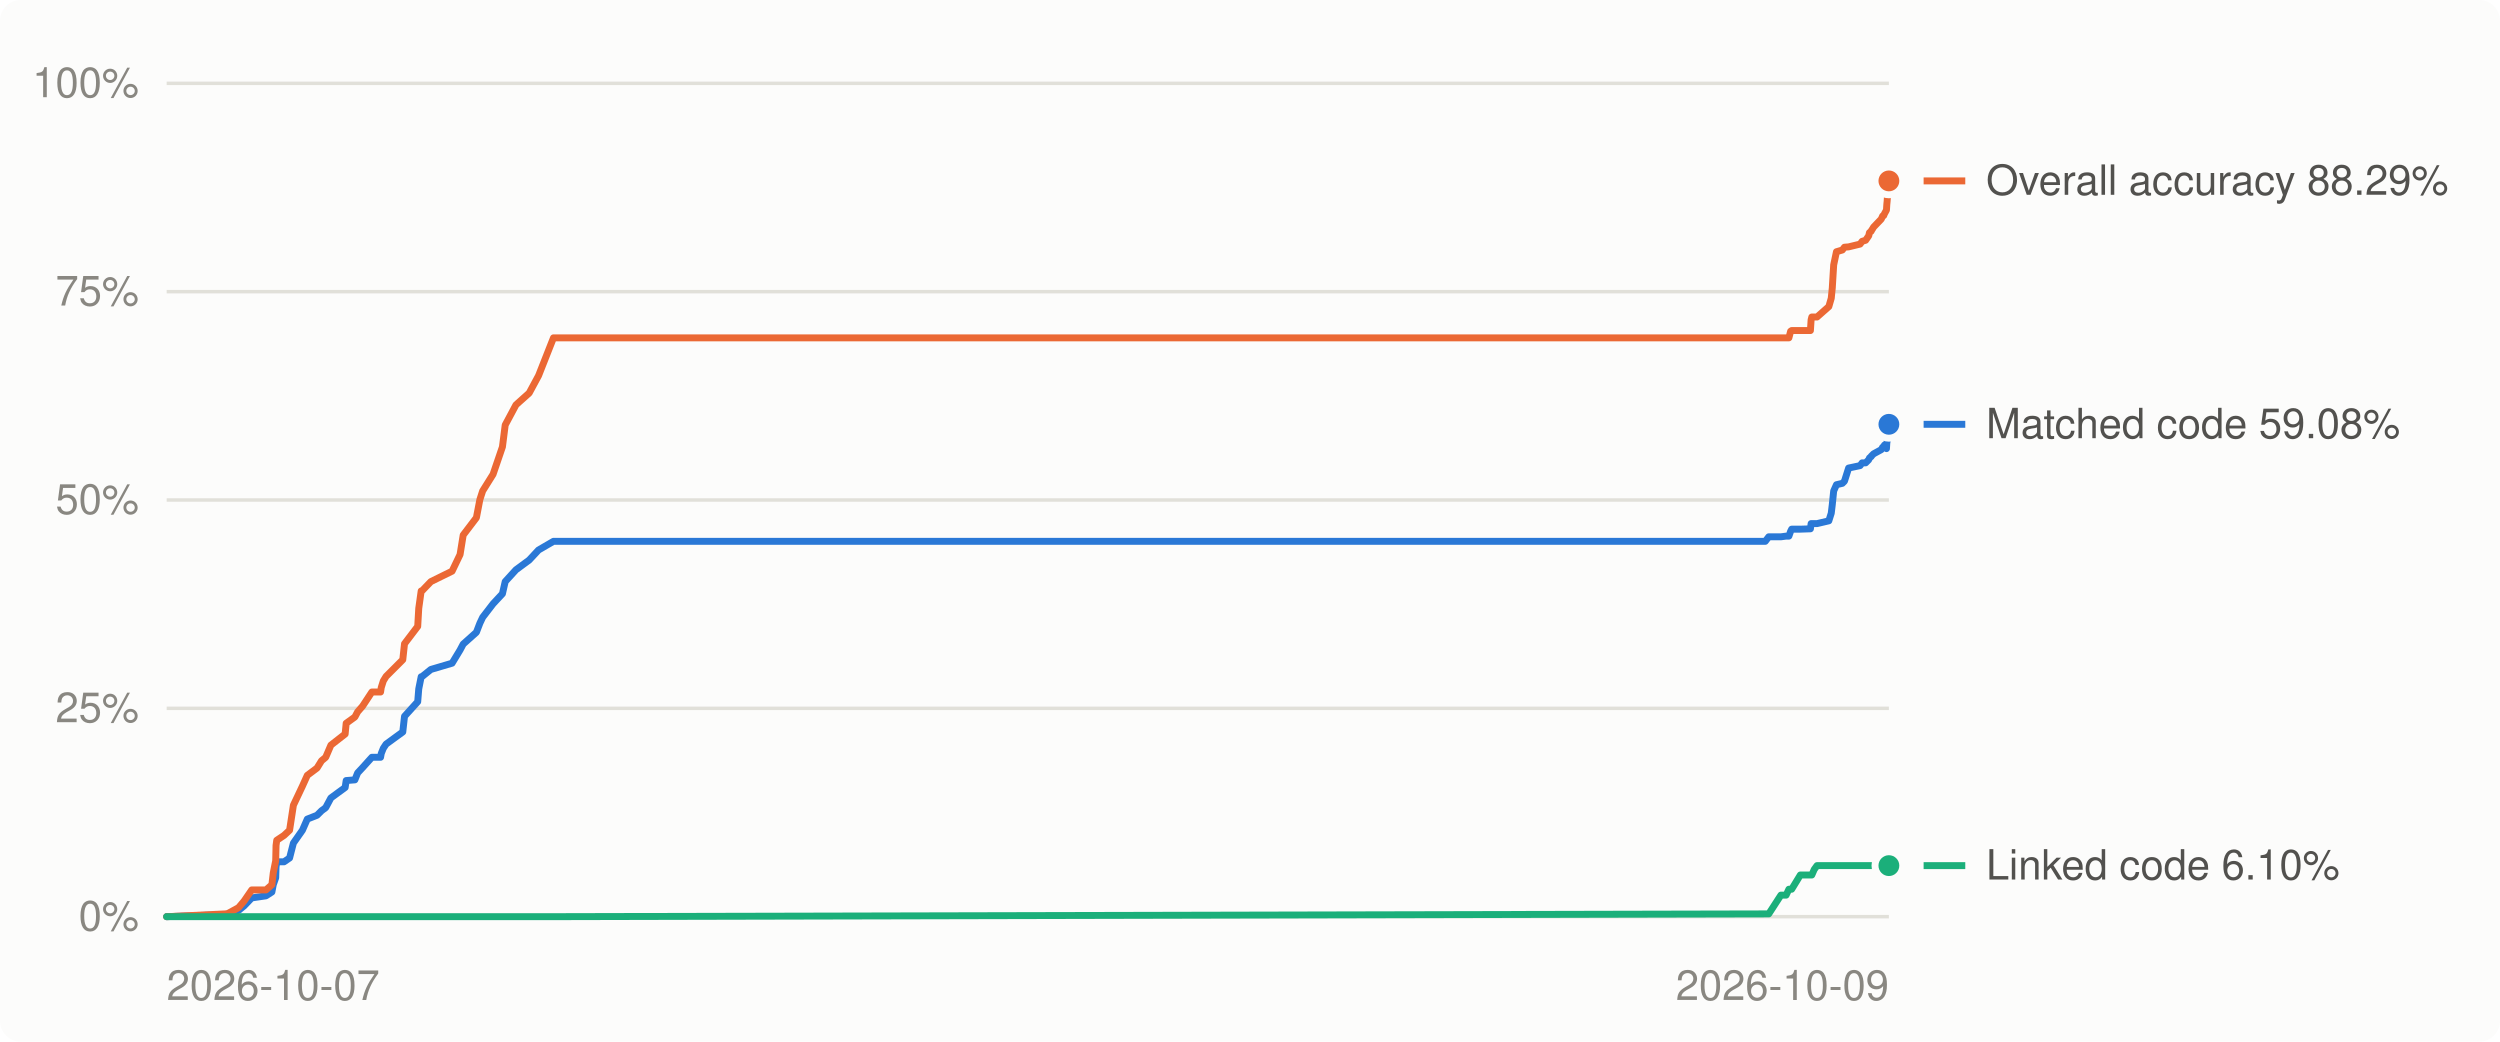
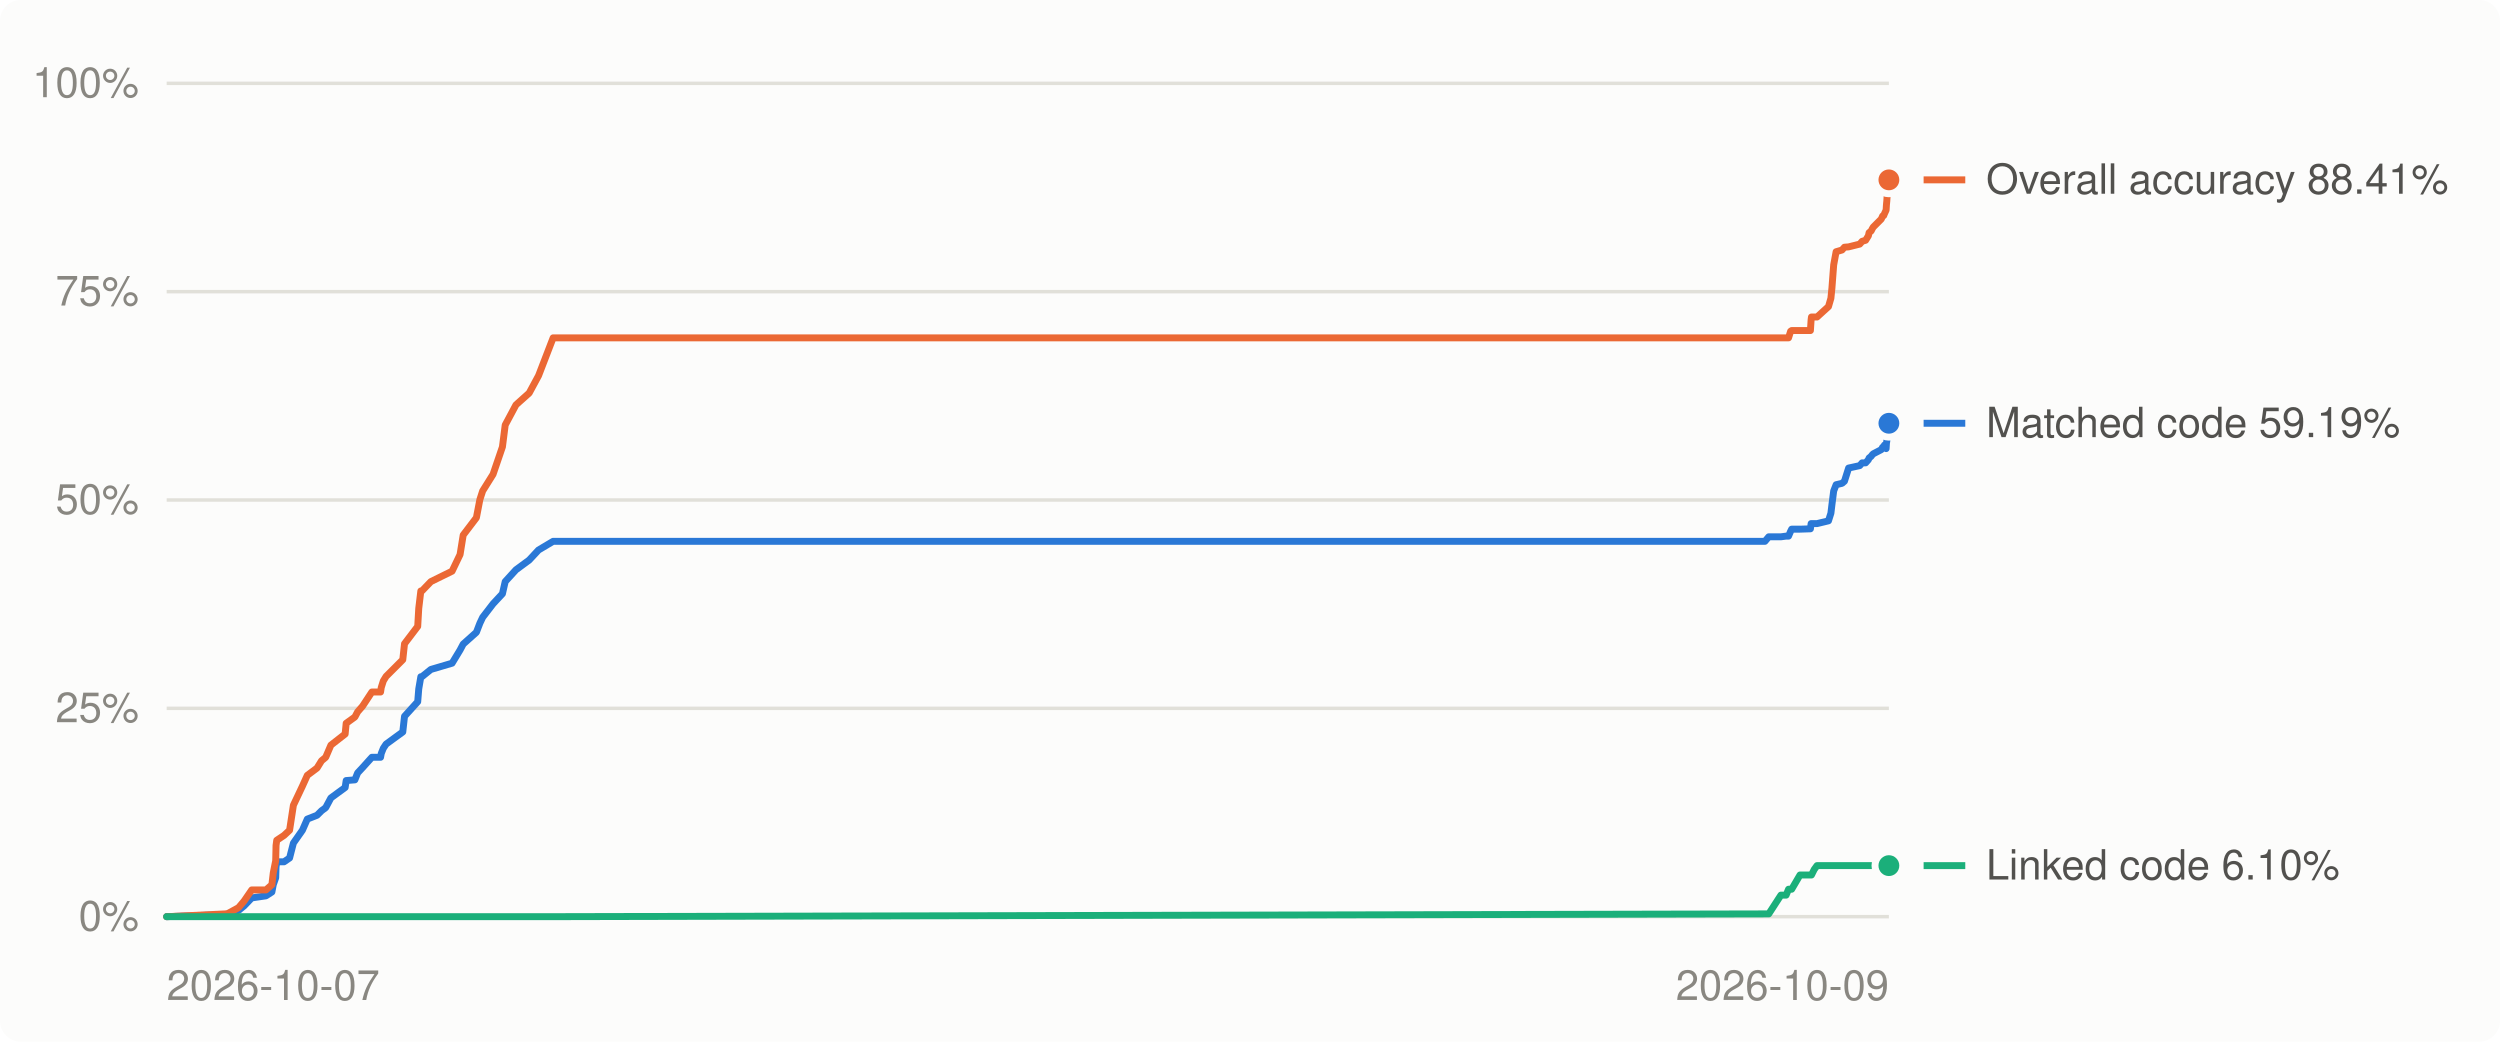
<svg xmlns="http://www.w3.org/2000/svg" viewBox="0 0 720 300" width="720" height="300" role="img" aria-label="Decompilation progress over time">
  <style>
.bg{fill:#fcfcfb}.grid{stroke:#e1e0d9}.muted{fill:#898781}.lbl{fill:#52514e}.ln0{stroke:#2a78d6}.dot0{fill:#2a78d6;stroke:#fcfcfb}.ln1{stroke:#eb6834}.dot1{fill:#eb6834;stroke:#fcfcfb}.ln2{stroke:#1baf7a}.dot2{fill:#1baf7a;stroke:#fcfcfb}
@media (prefers-color-scheme: dark){.bg{fill:#1a1a19}.grid{stroke:#2c2c2a}.muted{fill:#898781}.lbl{fill:#c3c2b7}.ln0{stroke:#3987e5}.dot0{fill:#3987e5;stroke:#1a1a19}.ln1{stroke:#d95926}.dot1{fill:#d95926;stroke:#1a1a19}.ln2{stroke:#199e70}.dot2{fill:#199e70;stroke:#1a1a19}}
text{font:12px -apple-system,BlinkMacSystemFont,'Segoe UI',Helvetica,Arial,sans-serif}
</style>
  <rect class="bg" width="720" height="300" rx="6" />
  <line x1="48" x2="544" y1="264.0" y2="264.0" class="grid" stroke-width="1" />
  <text x="40" y="268.0" class="muted" text-anchor="end">0%</text>
  <line x1="48" x2="544" y1="204.0" y2="204.0" class="grid" stroke-width="1" />
  <text x="40" y="208.0" class="muted" text-anchor="end">25%</text>
  <line x1="48" x2="544" y1="144.0" y2="144.0" class="grid" stroke-width="1" />
  <text x="40" y="148.0" class="muted" text-anchor="end">50%</text>
  <line x1="48" x2="544" y1="84.0" y2="84.0" class="grid" stroke-width="1" />
  <text x="40" y="88.0" class="muted" text-anchor="end">75%</text>
  <line x1="48" x2="544" y1="24.0" y2="24.0" class="grid" stroke-width="1" />
  <text x="40" y="28.0" class="muted" text-anchor="end">100%</text>
  <text class="muted" x="48.0" y="288" text-anchor="start">2026-10-07</text>
  <text class="muted" x="544.0" y="288" text-anchor="end">2026-10-09</text>
-   <polyline points="48.0,264.0 64.9,263.4 65.6,263.3 68.7,262.2 70.3,260.9 72.5,258.6 76.6,258.0 78.3,256.9 78.7,254.8 79.4,252.8 79.5,249.7 79.7,248.2 81.8,248.2 83.4,247.1 84.5,242.8 87.1,239.1 88.5,235.9 91.3,234.8 92.6,233.5 93.8,232.6 95.3,229.8 99.4,226.8 99.7,224.8 102.2,224.6 103.0,222.6 104.4,221.1 107.1,218.1 109.6,218.1 109.8,217.0 110.4,215.5 111.2,214.3 116.0,210.8 116.5,206.3 120.3,202.1 120.6,198.4 121.3,194.9 121.5,194.9 124.1,192.8 130.2,191.0 132.5,187.2 133.4,185.5 137.2,182.1 138.2,179.5 139.0,177.8 142.0,173.9 144.7,171.0 145.5,167.5 148.6,164.1 152.4,161.3 155.1,158.4 159.4,155.9 508.4,155.9 509.4,154.6 512.9,154.6 514.4,154.4 515.2,154.4 515.7,153.0 516.0,152.4 518.5,152.4 521.4,152.3 521.6,150.8 521.8,150.8 522.5,150.8 523.3,150.8 526.7,150.0 527.4,147.8 527.7,145.3 528.1,141.4 528.9,139.6 530.6,139.2 531.2,138.6 532.4,134.8 535.7,134.1 536.3,133.3 537.3,133.3 538.2,132.4 538.4,131.9 538.9,131.5 538.9,131.4 539.3,131.0 539.6,130.7 541.8,129.5 542.2,128.8 542.5,128.7 542.7,128.2 543.3,129.2 543.4,127.6 543.5,127.0 543.8,123.7 543.9,123.1 544.0,122.2" fill="none" class="ln0" stroke-width="2" stroke-linejoin="round" stroke-linecap="round" />
-   <polyline points="48.0,264.0 64.9,263.2 65.6,263.1 68.7,261.4 70.3,259.5 72.5,256.3 76.6,256.3 78.3,254.8 78.7,251.4 79.4,247.9 79.5,243.5 79.7,242.0 81.8,240.6 83.4,239.1 84.5,231.9 87.1,226.4 88.5,223.3 91.3,221.2 92.6,219.1 93.8,218.1 95.3,214.6 99.4,211.4 99.7,208.3 102.2,206.5 103.0,205.0 104.4,203.4 107.1,199.3 109.6,199.3 109.8,198.0 110.4,196.1 111.2,194.8 116.0,190.0 116.5,185.4 120.3,180.4 120.6,175.2 121.3,170.2 121.5,170.2 124.1,167.5 130.2,164.5 132.5,159.7 133.4,154.1 137.2,149.1 138.2,143.9 139.0,141.4 142.0,136.6 144.7,128.7 145.5,122.4 148.6,116.6 152.4,113.2 155.1,108.2 159.4,97.3 508.4,97.3 509.4,97.3 512.9,97.3 514.4,97.3 515.2,97.3 515.7,95.4 516.0,95.2 518.5,95.2 521.4,95.2 521.6,92.1 521.8,91.3 522.5,91.3 523.3,91.3 526.7,88.3 527.4,85.9 527.7,82.9 528.1,76.3 528.9,72.5 530.6,72.0 531.2,71.2 532.4,71.1 535.7,70.3 536.3,69.5 537.3,69.2 538.2,67.9 538.4,67.0 538.9,66.6 538.9,66.5 539.3,65.9 539.6,65.4 541.8,63.1 542.2,62.2 542.5,62.1 542.7,61.6 543.3,60.5 543.4,58.9 543.5,57.9 543.8,53.2 543.9,52.1 544.0,52.1" fill="none" class="ln1" stroke-width="2" stroke-linejoin="round" stroke-linecap="round" />
-   <polyline points="48.0,264.0 64.9,264.0 65.6,264.0 68.7,264.0 70.3,264.0 72.5,264.0 76.6,264.0 78.3,264.0 78.7,264.0 79.4,264.0 79.5,264.0 79.7,264.0 81.8,264.0 83.4,264.0 84.5,264.0 87.1,264.0 88.5,264.0 91.3,264.0 92.6,264.0 93.8,264.0 95.3,264.0 99.4,264.0 99.7,264.0 102.2,264.0 103.0,264.0 104.4,264.0 107.1,264.0 109.6,264.0 109.8,264.0 110.4,264.0 111.2,264.0 116.0,264.0 116.5,264.0 120.3,264.0 120.6,264.0 121.3,264.0 121.5,264.0 124.1,264.0 130.2,264.0 132.5,264.0 133.4,264.0 137.2,264.0 138.2,264.0 139.0,264.0 142.0,264.0 144.7,264.0 145.5,264.0 148.6,264.0 152.4,264.0 155.1,264.0 159.4,264.0 508.4,263.2 509.4,263.2 512.9,257.8 514.4,257.8 515.2,256.1 515.7,256.1 516.0,256.1 518.5,252.0 521.4,252.0 521.6,252.0 521.8,252.0 522.5,250.4 523.3,249.3 526.7,249.3 527.4,249.3 527.7,249.3 528.1,249.3 528.9,249.3 530.6,249.3 531.2,249.3 532.4,249.3 535.7,249.3 536.3,249.3 537.3,249.3 538.2,249.3 538.4,249.3 538.9,249.3 538.9,249.3 539.3,249.3 539.6,249.3 541.8,249.3 542.2,249.3 542.5,249.3 542.7,249.3 543.3,249.3 543.4,249.3 543.5,249.3 543.8,249.3 543.9,249.3 544.0,249.3" fill="none" class="ln2" stroke-width="2" stroke-linejoin="round" stroke-linecap="round" />
-   <circle cx="544.0" cy="122.2" r="4" class="dot0" stroke-width="2" />
-   <circle cx="544.0" cy="52.1" r="4" class="dot1" stroke-width="2" />
+   <polyline points="48.0,264.0 64.9,263.4 65.6,263.3 68.7,262.2 70.3,260.9 72.5,258.6 76.6,258.0 78.3,256.9 78.7,254.8 79.4,252.8 79.5,249.7 79.7,248.2 81.8,248.2 83.4,247.1 84.5,242.8 87.1,239.1 88.5,235.9 91.3,234.8 92.6,233.5 93.8,232.6 95.3,229.8 99.4,226.8 99.7,224.8 102.2,224.6 103.0,222.6 104.4,221.1 107.1,218.1 109.6,218.1 109.8,217.0 110.4,215.5 111.2,214.3 116.0,210.8 116.5,206.3 120.3,202.1 120.6,198.4 121.2,194.9 121.5,194.9 124.1,192.8 130.2,191.0 132.5,187.2 133.4,185.5 137.2,182.1 138.2,179.5 139.0,177.8 142.0,173.9 144.7,171.0 145.5,167.5 148.6,164.1 152.4,161.3 155.1,158.4 159.3,155.9 508.3,155.9 509.4,154.6 512.9,154.6 514.4,154.4 515.1,154.4 515.7,153.0 516.0,152.4 518.4,152.4 521.4,152.3 521.6,150.8 521.7,150.8 522.5,150.8 523.3,150.8 526.6,150.0 527.3,147.8 527.6,145.3 528.1,141.4 528.8,139.6 530.5,139.2 531.2,138.6 532.4,134.8 535.6,134.1 536.3,133.3 537.3,133.3 538.1,132.4 538.3,131.9 538.8,131.5 538.9,131.4 539.2,131.0 539.5,130.7 541.8,129.5 542.2,128.8 542.5,128.7 542.7,128.2 543.2,129.2 543.3,127.6 543.4,127.0 543.7,123.7 543.8,123.1 543.9,122.2 544.0,121.9" fill="none" class="ln0" stroke-width="2" stroke-linejoin="round" stroke-linecap="round" />
+   <polyline points="48.0,264.0 64.9,263.2 65.6,263.1 68.7,261.4 70.3,259.5 72.5,256.3 76.6,256.3 78.3,254.8 78.7,251.4 79.4,247.9 79.5,243.5 79.7,242.0 81.8,240.6 83.4,239.1 84.5,231.9 87.1,226.4 88.5,223.3 91.3,221.2 92.6,219.1 93.8,218.1 95.3,214.6 99.4,211.4 99.7,208.3 102.2,206.5 103.0,205.0 104.4,203.4 107.1,199.3 109.6,199.3 109.8,198.0 110.4,196.1 111.2,194.8 116.0,190.0 116.5,185.4 120.3,180.4 120.6,175.2 121.2,170.2 121.5,170.2 124.1,167.5 130.2,164.5 132.5,159.7 133.4,154.1 137.2,149.1 138.2,143.9 139.0,141.4 142.0,136.6 144.7,128.7 145.5,122.4 148.6,116.6 152.4,113.2 155.1,108.2 159.3,97.3 508.3,97.3 509.4,97.3 512.9,97.3 514.4,97.3 515.1,97.3 515.7,95.4 516.0,95.2 518.4,95.2 521.4,95.2 521.6,92.1 521.7,91.3 522.5,91.3 523.3,91.3 526.6,88.3 527.3,85.9 527.6,82.9 528.1,76.3 528.8,72.5 530.5,72.0 531.2,71.2 532.4,71.1 535.6,70.3 536.3,69.5 537.3,69.2 538.1,67.9 538.3,67.0 538.8,66.6 538.9,66.5 539.2,65.9 539.5,65.4 541.8,63.1 542.2,62.2 542.5,62.1 542.7,61.6 543.2,60.5 543.3,58.9 543.4,57.9 543.7,53.2 543.8,52.1 543.9,52.1 544.0,51.8" fill="none" class="ln1" stroke-width="2" stroke-linejoin="round" stroke-linecap="round" />
+   <polyline points="48.0,264.0 64.9,264.0 65.6,264.0 68.7,264.0 70.3,264.0 72.5,264.0 76.6,264.0 78.3,264.0 78.7,264.0 79.4,264.0 79.5,264.0 79.7,264.0 81.8,264.0 83.4,264.0 84.5,264.0 87.1,264.0 88.5,264.0 91.3,264.0 92.6,264.0 93.8,264.0 95.3,264.0 99.4,264.0 99.7,264.0 102.2,264.0 103.0,264.0 104.4,264.0 107.1,264.0 109.6,264.0 109.8,264.0 110.4,264.0 111.2,264.0 116.0,264.0 116.5,264.0 120.3,264.0 120.6,264.0 121.2,264.0 121.5,264.0 124.1,264.0 130.2,264.0 132.5,264.0 133.4,264.0 137.2,264.0 138.2,264.0 139.0,264.0 142.0,264.0 144.7,264.0 145.5,264.0 148.6,264.0 152.4,264.0 155.1,264.0 159.3,264.0 508.3,263.2 509.4,263.2 512.9,257.8 514.4,257.8 515.1,256.1 515.7,256.1 516.0,256.1 518.4,252.0 521.4,252.0 521.6,252.0 521.7,252.0 522.5,250.4 523.3,249.3 526.6,249.3 527.3,249.3 527.6,249.3 528.1,249.3 528.8,249.3 530.5,249.3 531.2,249.3 532.4,249.3 535.6,249.3 536.3,249.3 537.3,249.3 538.1,249.3 538.3,249.3 538.8,249.3 538.9,249.3 539.2,249.3 539.5,249.3 541.8,249.3 542.2,249.3 542.5,249.3 542.7,249.3 543.2,249.3 543.3,249.3 543.4,249.3 543.7,249.3 543.8,249.3 543.9,249.3 544.0,249.3" fill="none" class="ln2" stroke-width="2" stroke-linejoin="round" stroke-linecap="round" />
+   <circle cx="544.0" cy="121.9" r="4" class="dot0" stroke-width="2" />
+   <circle cx="544.0" cy="51.8" r="4" class="dot1" stroke-width="2" />
  <circle cx="544.0" cy="249.3" r="4" class="dot2" stroke-width="2" />
  <line x1="554" x2="566" y1="249.3" y2="249.3" class="ln2" stroke-width="2" />
  <text class="lbl" x="572" y="253.3">Linked code 6.10%</text>
-   <line x1="554" x2="566" y1="122.2" y2="122.2" class="ln0" stroke-width="2" />
-   <text class="lbl" x="572" y="126.2">Matched code 59.08%</text>
-   <line x1="554" x2="566" y1="52.1" y2="52.1" class="ln1" stroke-width="2" />
-   <text class="lbl" x="572" y="56.1">Overall accuracy 88.29%</text>
+   <line x1="554" x2="566" y1="121.9" y2="121.9" class="ln0" stroke-width="2" />
+   <text class="lbl" x="572" y="125.9">Matched code 59.19%</text>
+   <line x1="554" x2="566" y1="51.8" y2="51.8" class="ln1" stroke-width="2" />
+   <text class="lbl" x="572" y="55.8">Overall accuracy 88.41%</text>
</svg>
